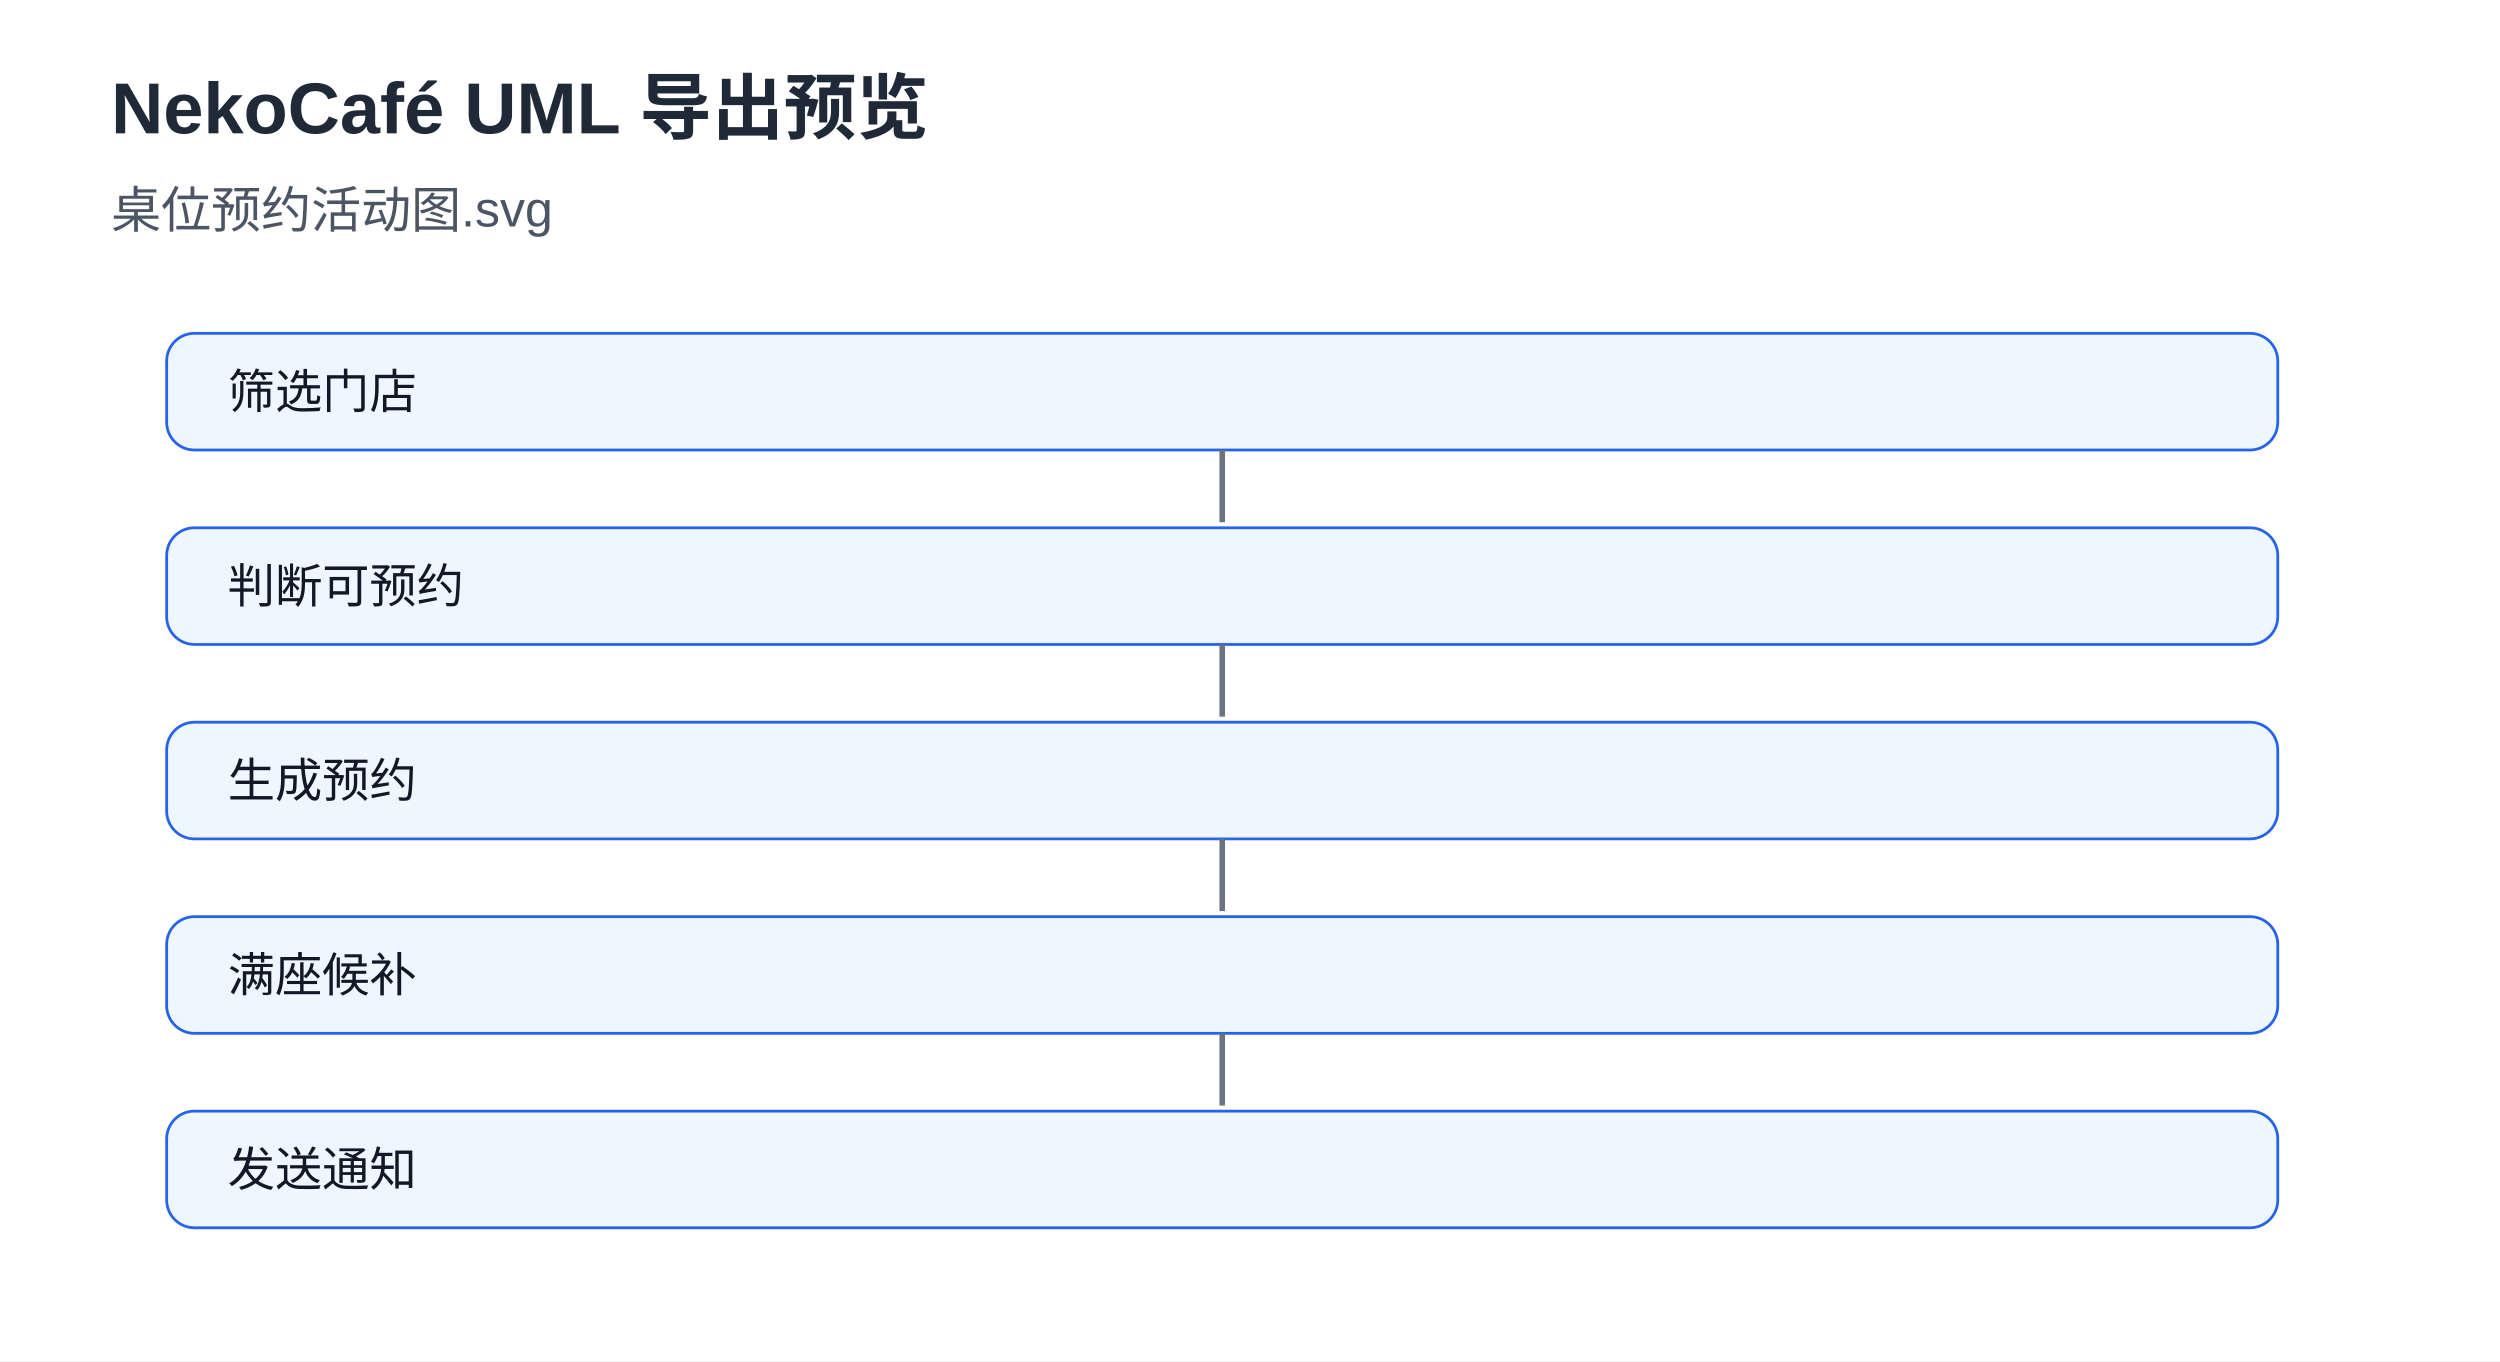
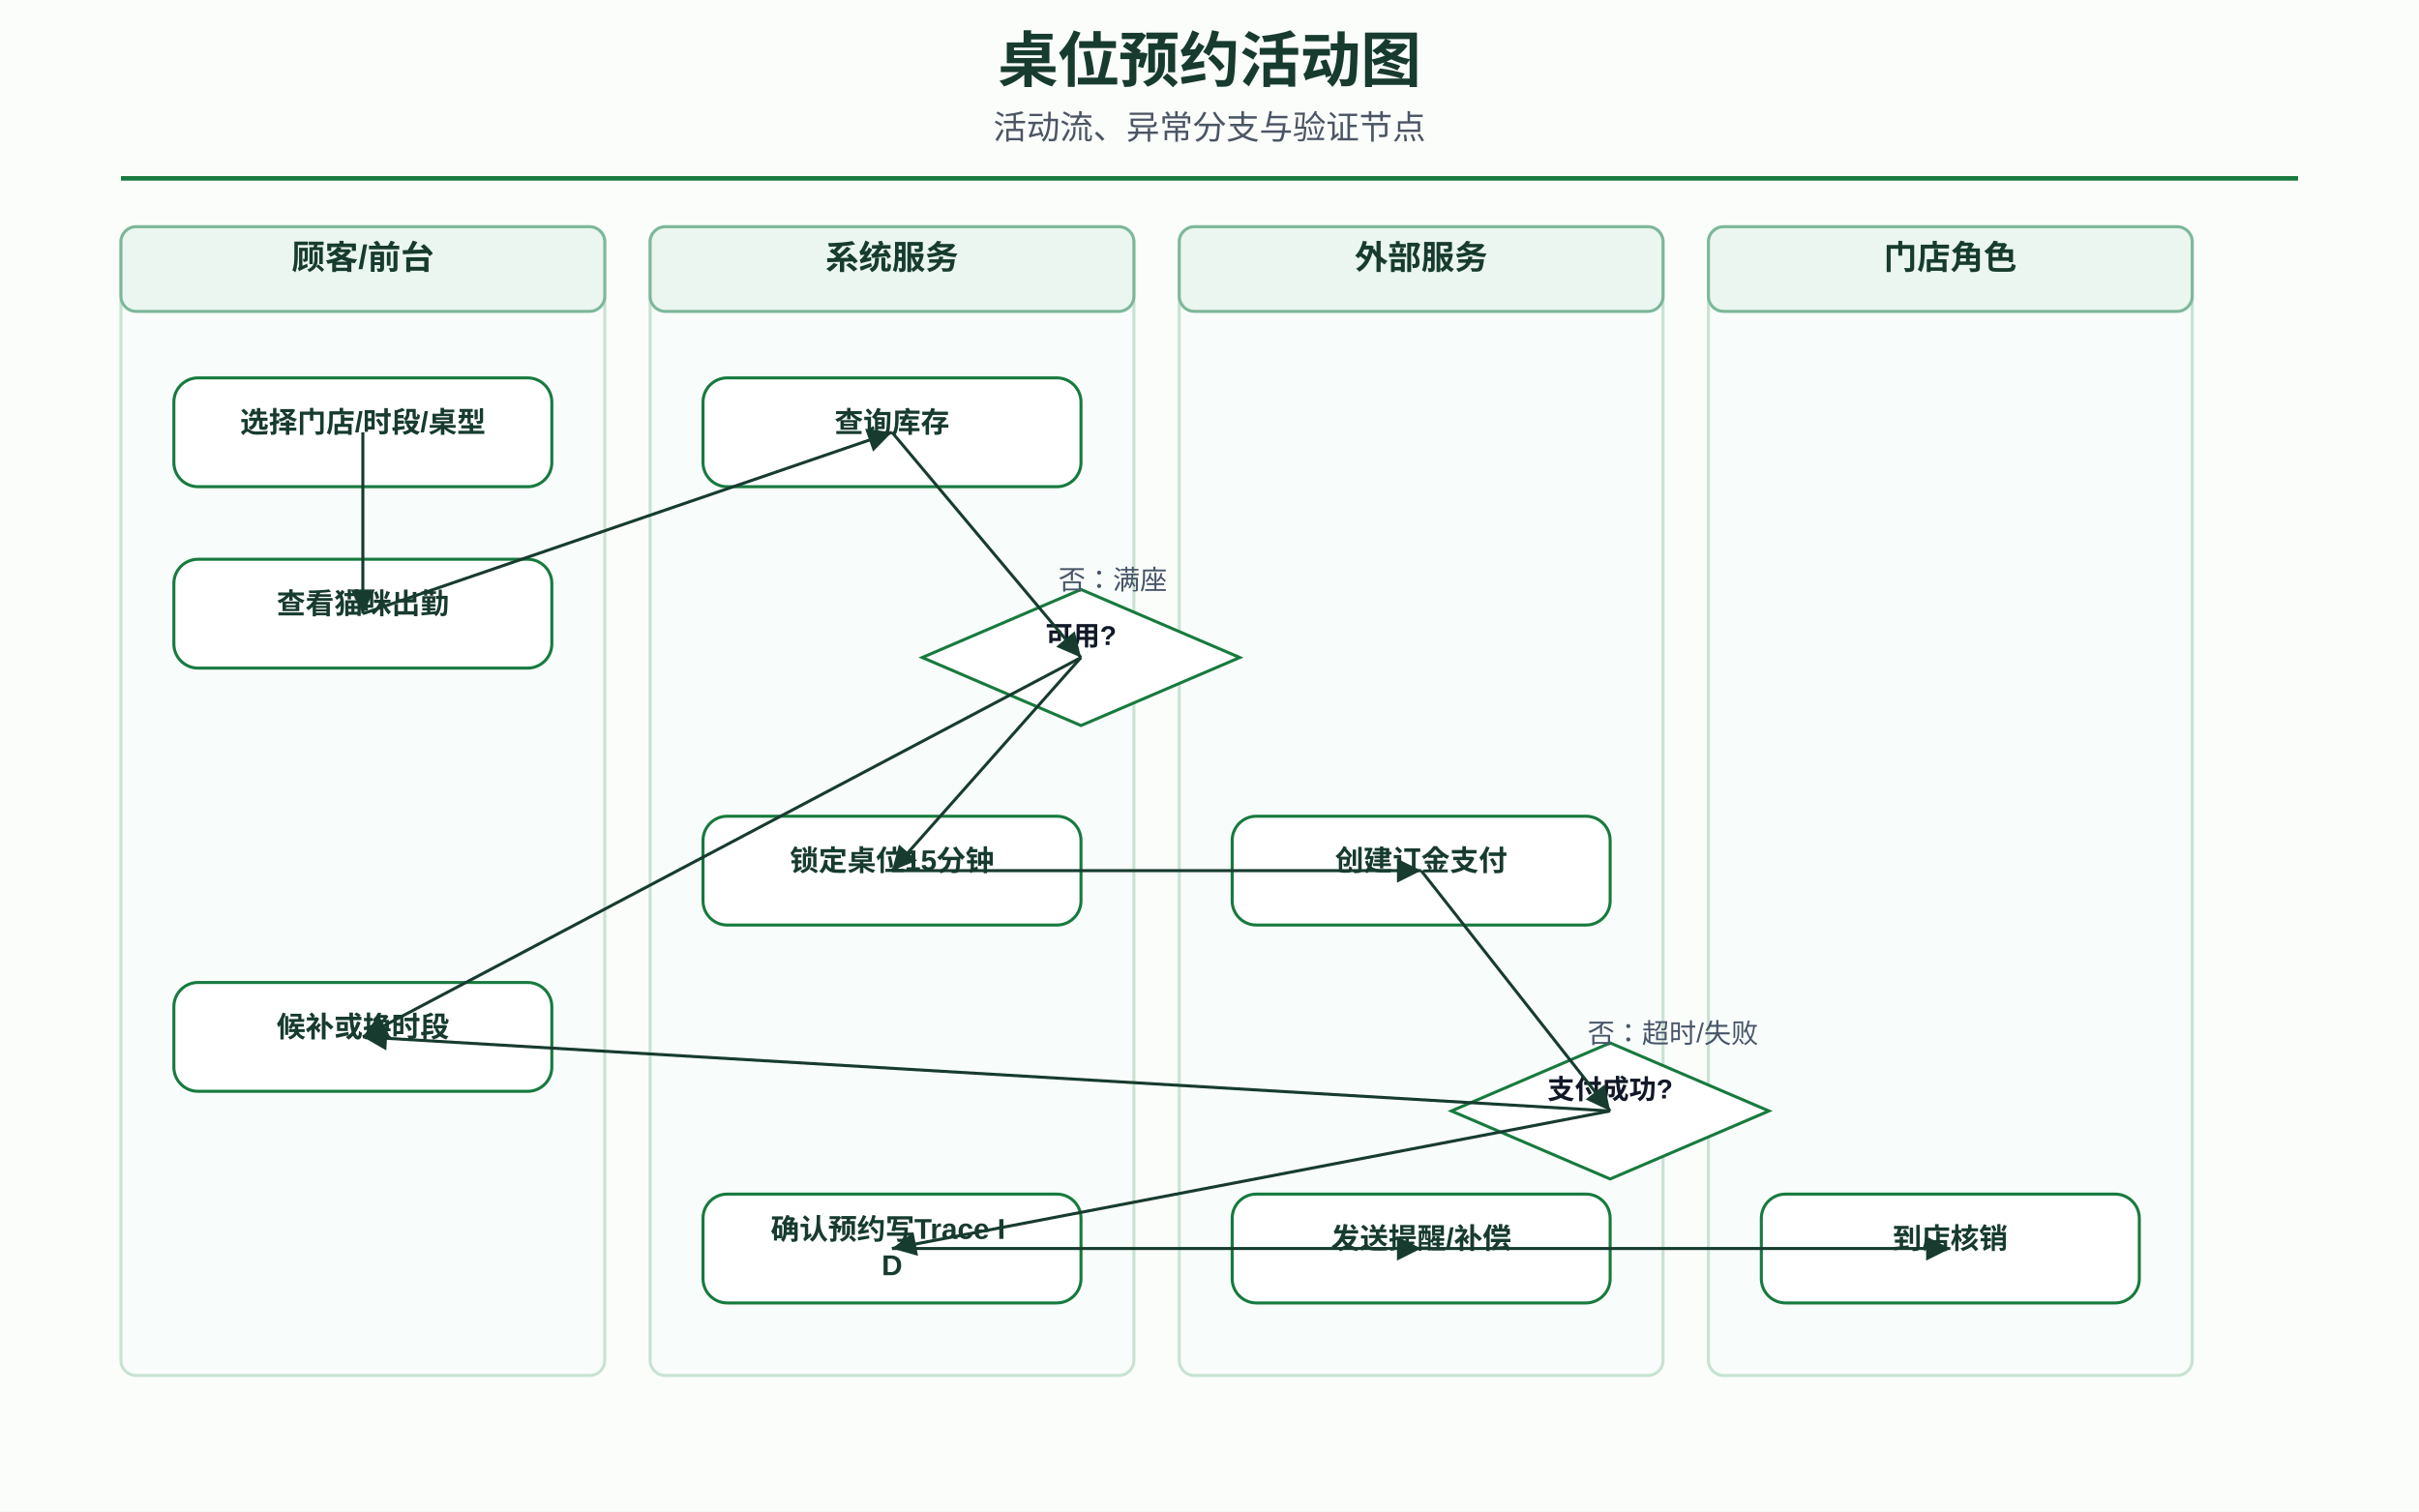
- <svg xmlns="http://www.w3.org/2000/svg" width="900" height="490" viewBox="0 0 900 490">
-   <rect width="100%" height="100%" fill="#ffffff" />
-   <text x="40" y="48" font-family="Microsoft YaHei, Arial" font-size="26" font-weight="700" fill="#1f2937">NekoCafé UML 导出预览</text>
-   <text x="40" y="82" font-family="Microsoft YaHei, Arial" font-size="18" fill="#4b5563">桌位预约活动图.svg</text>
-   <rect x="60" y="120" rx="10" ry="10" width="760" height="42" fill="#eef6ff" stroke="#2563eb" />
-   <text x="82" y="147" font-family="Microsoft YaHei, Arial" font-size="17" fill="#111827">筛选门店</text>
-   <line x1="440" y1="162" x2="440" y2="188" stroke="#6b7280" stroke-width="2" />
-   <rect x="60" y="190" rx="10" ry="10" width="760" height="42" fill="#eef6ff" stroke="#2563eb" />
-   <text x="82" y="217" font-family="Microsoft YaHei, Arial" font-size="17" fill="#111827">判断可预约</text>
-   <line x1="440" y1="232" x2="440" y2="258" stroke="#6b7280" stroke-width="2" />
-   <rect x="60" y="260" rx="10" ry="10" width="760" height="42" fill="#eef6ff" stroke="#2563eb" />
-   <text x="82" y="287" font-family="Microsoft YaHei, Arial" font-size="17" fill="#111827">生成预约</text>
-   <line x1="440" y1="302" x2="440" y2="328" stroke="#6b7280" stroke-width="2" />
-   <rect x="60" y="330" rx="10" ry="10" width="760" height="42" fill="#eef6ff" stroke="#2563eb" />
-   <text x="82" y="357" font-family="Microsoft YaHei, Arial" font-size="17" fill="#111827">满座候补</text>
-   <line x1="440" y1="372" x2="440" y2="398" stroke="#6b7280" stroke-width="2" />
-   <rect x="60" y="400" rx="10" ry="10" width="760" height="42" fill="#eef6ff" stroke="#2563eb" />
-   <text x="82" y="427" font-family="Microsoft YaHei, Arial" font-size="17" fill="#111827">发送通知</text>
+ <svg xmlns="http://www.w3.org/2000/svg" width="1600" height="1000" viewBox="0 0 1600 1000">
+   <defs>
+     <marker id="arrow" markerWidth="12" markerHeight="12" refX="10" refY="6" orient="auto" markerUnits="strokeWidth">
+       <path d="M2,2 L10,6 L2,10 z" fill="#173B2F" />
+     </marker>
+     <linearGradient id="head" x1="0" y1="0" x2="1" y2="1">
+       <stop offset="0%" stop-color="#F8FCFA" />
+       <stop offset="100%" stop-color="#EAF6EF" />
+     </linearGradient>
+   </defs>
+   <rect width="100%" height="100%" fill="#FBFDFB" />
+   <text x="800.0" y="54" text-anchor="middle" font-family="Microsoft YaHei, Arial" font-size="40" font-weight="800" fill="#173B2F">桌位预约活动图</text>
+   <text x="800.0" y="92" text-anchor="middle" font-family="Microsoft YaHei, Arial" font-size="22" fill="#4B5563">活动流、异常分支与验证节点</text>
+   <line x1="80" y1="118" x2="1520" y2="118" stroke="#177A3E" stroke-width="3" />
+   <rect x="80" y="150" width="320" height="760" rx="10" fill="#F8FCFA" stroke="#C7E3D2" stroke-width="2" />
+   <rect x="80" y="150" width="320" height="56" rx="10" fill="#EAF6EF" stroke="#7DB79A" stroke-width="2" />
+   <text x="240.0" y="178.0" text-anchor="middle" font-family="Microsoft YaHei, Arial" font-size="22" font-weight="600" fill="#173B2F">
+     <tspan x="240.0" dy="0">顾客/前台</tspan>
+   </text>
+   <rect x="430" y="150" width="320" height="760" rx="10" fill="#F8FCFA" stroke="#C7E3D2" stroke-width="2" />
+   <rect x="430" y="150" width="320" height="56" rx="10" fill="#EAF6EF" stroke="#7DB79A" stroke-width="2" />
+   <text x="590.0" y="178.0" text-anchor="middle" font-family="Microsoft YaHei, Arial" font-size="22" font-weight="600" fill="#173B2F">
+     <tspan x="590.0" dy="0">系统服务</tspan>
+   </text>
+   <rect x="780" y="150" width="320" height="760" rx="10" fill="#F8FCFA" stroke="#C7E3D2" stroke-width="2" />
+   <rect x="780" y="150" width="320" height="56" rx="10" fill="#EAF6EF" stroke="#7DB79A" stroke-width="2" />
+   <text x="940.0" y="178.0" text-anchor="middle" font-family="Microsoft YaHei, Arial" font-size="22" font-weight="600" fill="#173B2F">
+     <tspan x="940.0" dy="0">外部服务</tspan>
+   </text>
+   <rect x="1130" y="150" width="320" height="760" rx="10" fill="#F8FCFA" stroke="#C7E3D2" stroke-width="2" />
+   <rect x="1130" y="150" width="320" height="56" rx="10" fill="#EAF6EF" stroke="#7DB79A" stroke-width="2" />
+   <text x="1290.0" y="178.0" text-anchor="middle" font-family="Microsoft YaHei, Arial" font-size="22" font-weight="600" fill="#173B2F">
+     <tspan x="1290.0" dy="0">门店角色</tspan>
+   </text>
+   <rect x="115" y="250" width="250" height="72" rx="16" fill="#FFFFFF" stroke="#177A3E" stroke-width="2" />
+   <text x="240.0" y="286.0" text-anchor="middle" font-family="Microsoft YaHei, Arial" font-size="19" font-weight="600" fill="#173B2F">
+     <tspan x="240.0" dy="0">选择门店/时段/桌型</tspan>
+   </text>
+   <rect x="115" y="370" width="250" height="72" rx="16" fill="#FFFFFF" stroke="#177A3E" stroke-width="2" />
+   <text x="240.0" y="406.0" text-anchor="middle" font-family="Microsoft YaHei, Arial" font-size="19" font-weight="600" fill="#173B2F">
+     <tspan x="240.0" dy="0">查看猫咪出勤</tspan>
+   </text>
+   <rect x="465" y="250" width="250" height="72" rx="16" fill="#FFFFFF" stroke="#177A3E" stroke-width="2" />
+   <text x="590.0" y="286.0" text-anchor="middle" font-family="Microsoft YaHei, Arial" font-size="19" font-weight="600" fill="#173B2F">
+     <tspan x="590.0" dy="0">查询库存</tspan>
+   </text>
+   <polygon points="715,390.0 820.0,435 715,480.0 610.0,435" fill="#FFFFFF" stroke="#177A3E" stroke-width="2" />
+   <text x="715" y="427" text-anchor="middle" font-family="Microsoft YaHei, Arial" font-size="18" font-weight="600" fill="#111827">
+     <tspan x="715" dy="0">可用?</tspan>
+   </text>
+   <rect x="465" y="540" width="250" height="72" rx="16" fill="#FFFFFF" stroke="#177A3E" stroke-width="2" />
+   <text x="590.0" y="576.0" text-anchor="middle" font-family="Microsoft YaHei, Arial" font-size="19" font-weight="600" fill="#173B2F">
+     <tspan x="590.0" dy="0">锁定桌位15分钟</tspan>
+   </text>
+   <rect x="815" y="540" width="250" height="72" rx="16" fill="#FFFFFF" stroke="#177A3E" stroke-width="2" />
+   <text x="940.0" y="576.0" text-anchor="middle" font-family="Microsoft YaHei, Arial" font-size="19" font-weight="600" fill="#173B2F">
+     <tspan x="940.0" dy="0">创建订金支付</tspan>
+   </text>
+   <polygon points="1065,690.0 1170.0,735 1065,780.0 960.0,735" fill="#FFFFFF" stroke="#177A3E" stroke-width="2" />
+   <text x="1065" y="727" text-anchor="middle" font-family="Microsoft YaHei, Arial" font-size="18" font-weight="600" fill="#111827">
+     <tspan x="1065" dy="0">支付成功?</tspan>
+   </text>
+   <rect x="465" y="790" width="250" height="72" rx="16" fill="#FFFFFF" stroke="#177A3E" stroke-width="2" />
+   <text x="590.0" y="819.92" text-anchor="middle" font-family="Microsoft YaHei, Arial" font-size="19" font-weight="600" fill="#173B2F">
+     <tspan x="590.0" dy="0">确认预约写Trace I</tspan>
+     <tspan x="590.0" dy="23.75">D</tspan>
+   </text>
+   <rect x="815" y="790" width="250" height="72" rx="16" fill="#FFFFFF" stroke="#177A3E" stroke-width="2" />
+   <text x="940.0" y="826.0" text-anchor="middle" font-family="Microsoft YaHei, Arial" font-size="19" font-weight="600" fill="#173B2F">
+     <tspan x="940.0" dy="0">发送提醒/补偿</tspan>
+   </text>
+   <rect x="1165" y="790" width="250" height="72" rx="16" fill="#FFFFFF" stroke="#177A3E" stroke-width="2" />
+   <text x="1290.0" y="826.0" text-anchor="middle" font-family="Microsoft YaHei, Arial" font-size="19" font-weight="600" fill="#173B2F">
+     <tspan x="1290.0" dy="0">到店核销</tspan>
+   </text>
+   <rect x="115" y="650" width="250" height="72" rx="16" fill="#FFFFFF" stroke="#177A3E" stroke-width="2" />
+   <text x="240.0" y="686.0" text-anchor="middle" font-family="Microsoft YaHei, Arial" font-size="19" font-weight="600" fill="#173B2F">
+     <tspan x="240.0" dy="0">候补或换时段</tspan>
+   </text>
+   <line x1="240" y1="286" x2="240" y2="406" stroke="#173B2F" stroke-width="2" marker-end="url(#arrow)" />
+   <line x1="240" y1="406" x2="590" y2="286" stroke="#173B2F" stroke-width="2" marker-end="url(#arrow)" />
+   <line x1="590" y1="286" x2="715" y2="435" stroke="#173B2F" stroke-width="2" marker-end="url(#arrow)" />
+   <line x1="715" y1="435" x2="590" y2="576" stroke="#173B2F" stroke-width="2" marker-end="url(#arrow)" />
+   <line x1="590" y1="576" x2="940" y2="576" stroke="#173B2F" stroke-width="2" marker-end="url(#arrow)" />
+   <line x1="940" y1="576" x2="1065" y2="735" stroke="#173B2F" stroke-width="2" marker-end="url(#arrow)" />
+   <line x1="1065" y1="735" x2="590" y2="826" stroke="#173B2F" stroke-width="2" marker-end="url(#arrow)" />
+   <line x1="590" y1="826" x2="940" y2="826" stroke="#173B2F" stroke-width="2" marker-end="url(#arrow)" />
+   <line x1="940" y1="826" x2="1290" y2="826" stroke="#173B2F" stroke-width="2" marker-end="url(#arrow)" />
+   <line x1="715" y1="435" x2="240" y2="686" stroke="#173B2F" stroke-width="2" marker-end="url(#arrow)" />
+   <line x1="1065" y1="735" x2="240" y2="686" stroke="#173B2F" stroke-width="2" marker-end="url(#arrow)" />
+   <text x="700" y="390" text-anchor="start" font-family="Microsoft YaHei, Arial" font-size="18" font-weight="400" fill="#475569">
+     <tspan x="700" dy="0">否：满座</tspan>
+   </text>
+   <text x="1050" y="690" text-anchor="start" font-family="Microsoft YaHei, Arial" font-size="18" font-weight="400" fill="#475569">
+     <tspan x="1050" dy="0">否：超时/失败</tspan>
+   </text>
</svg>
